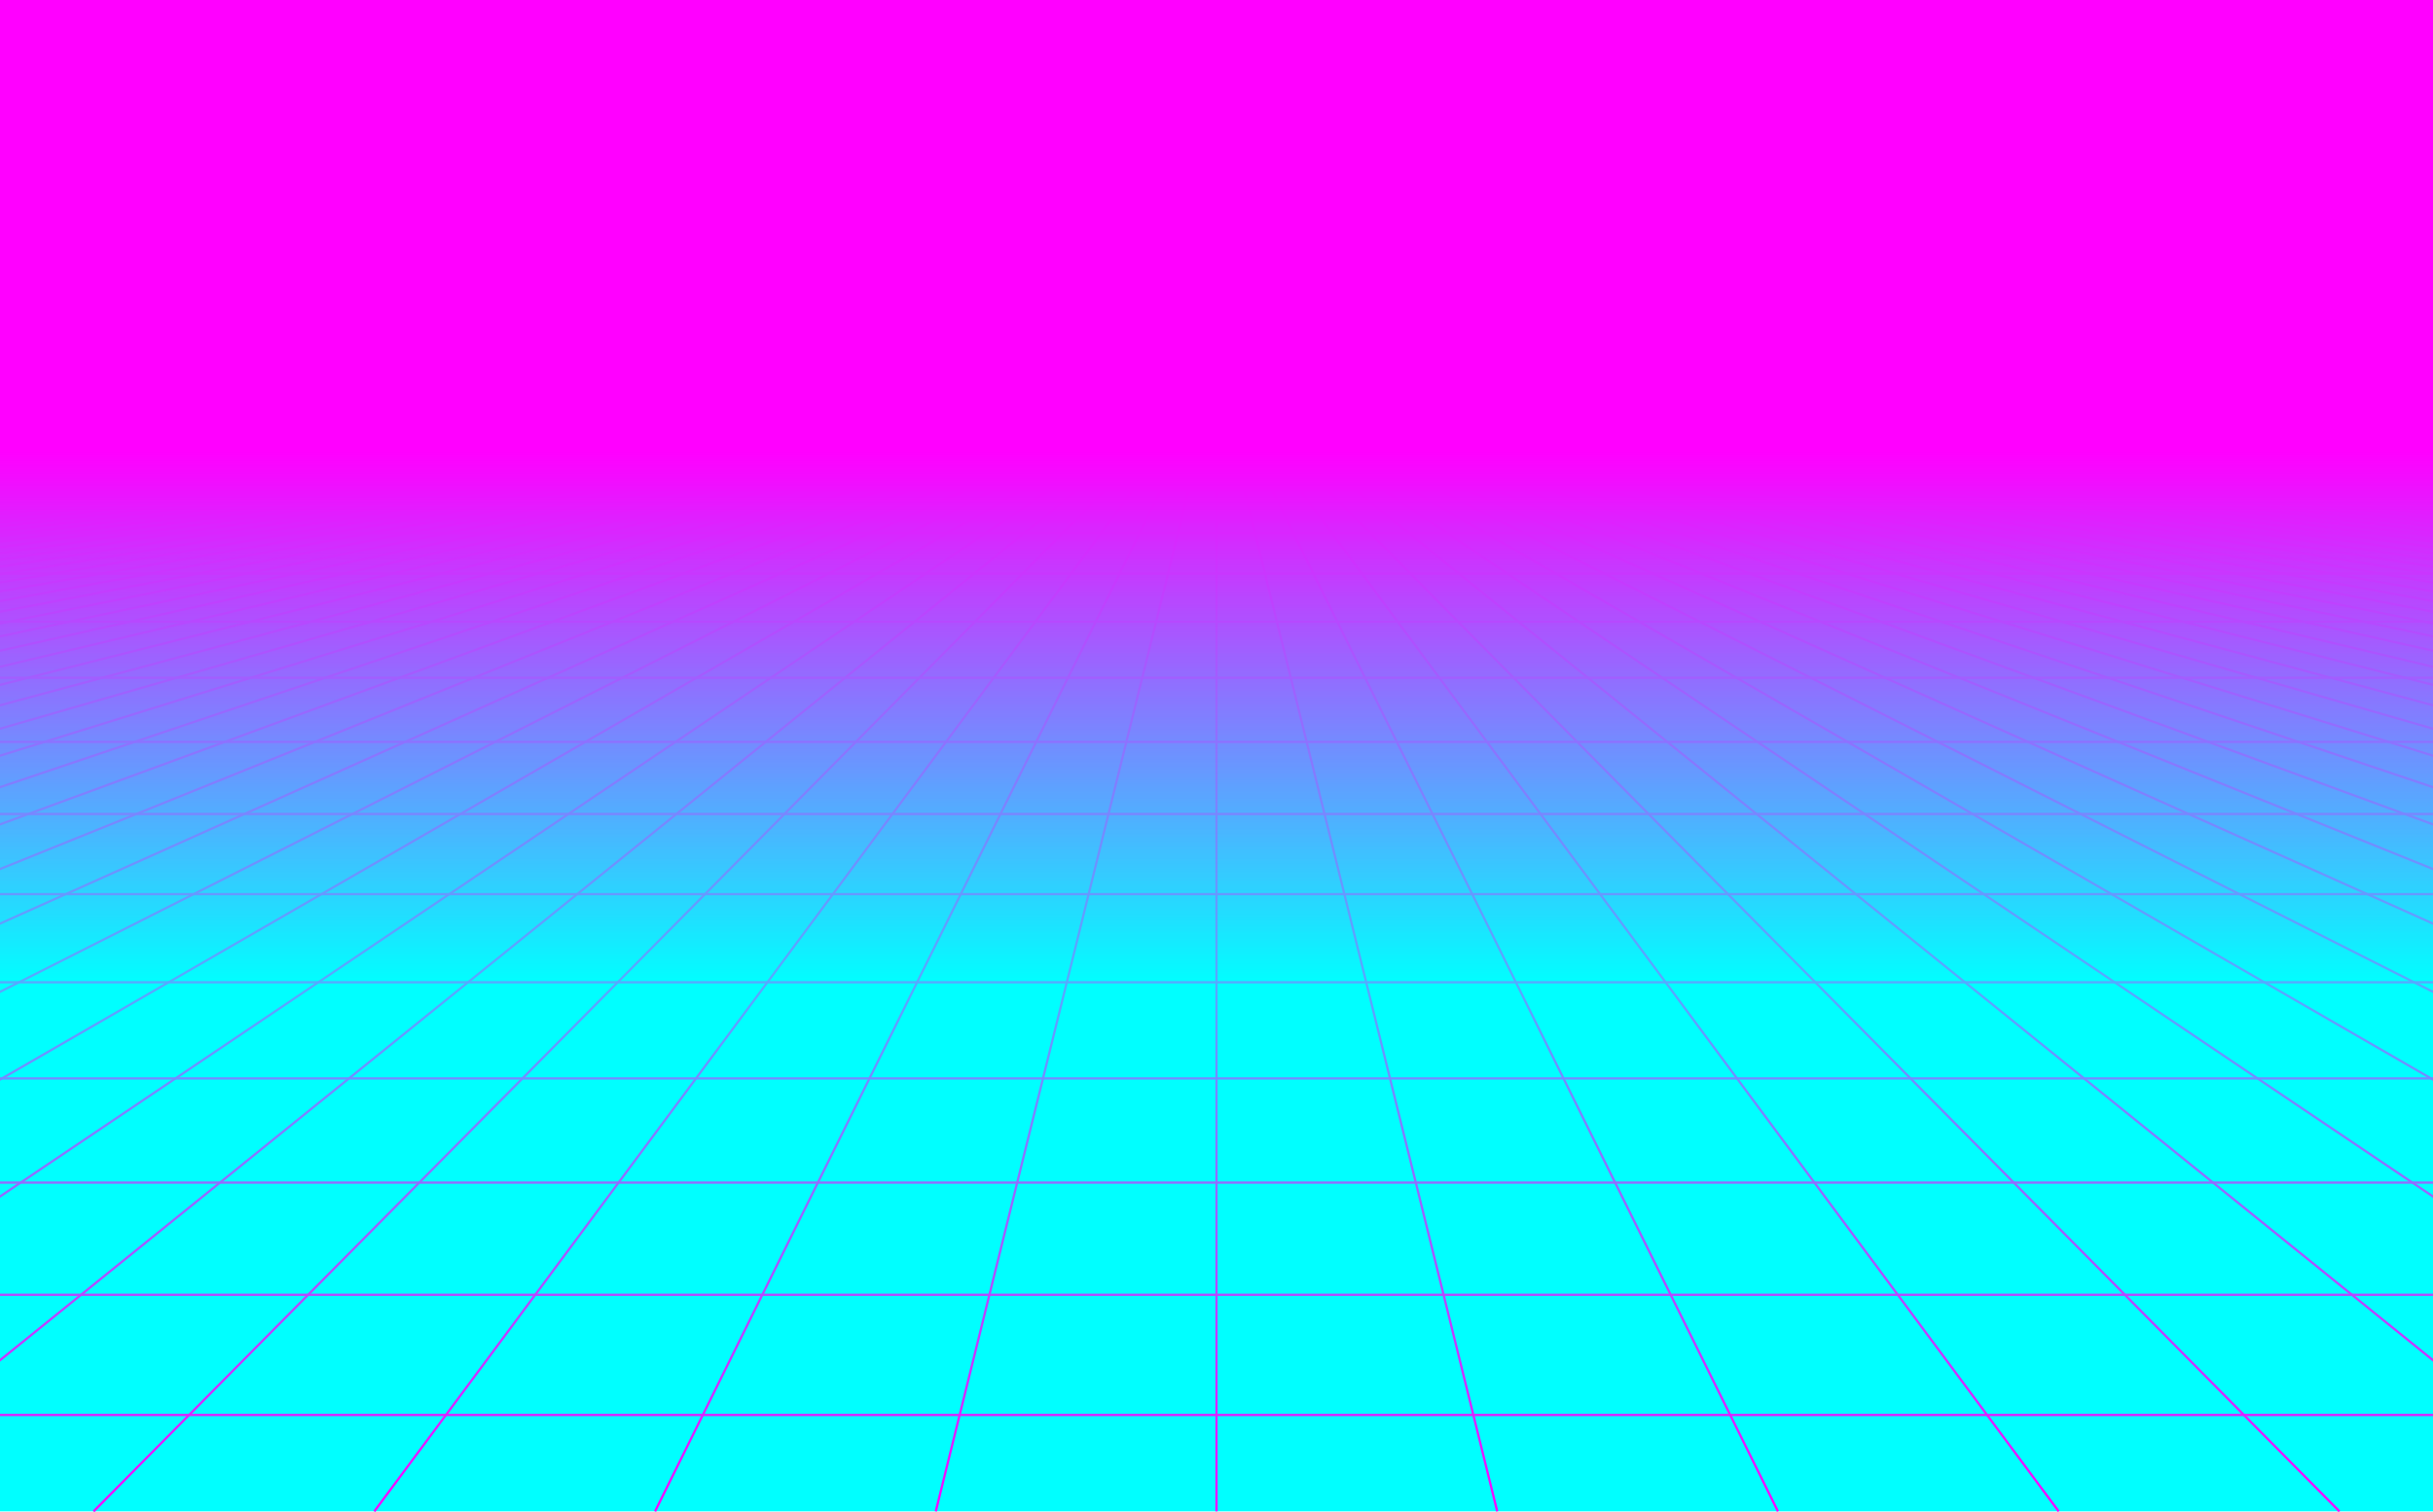
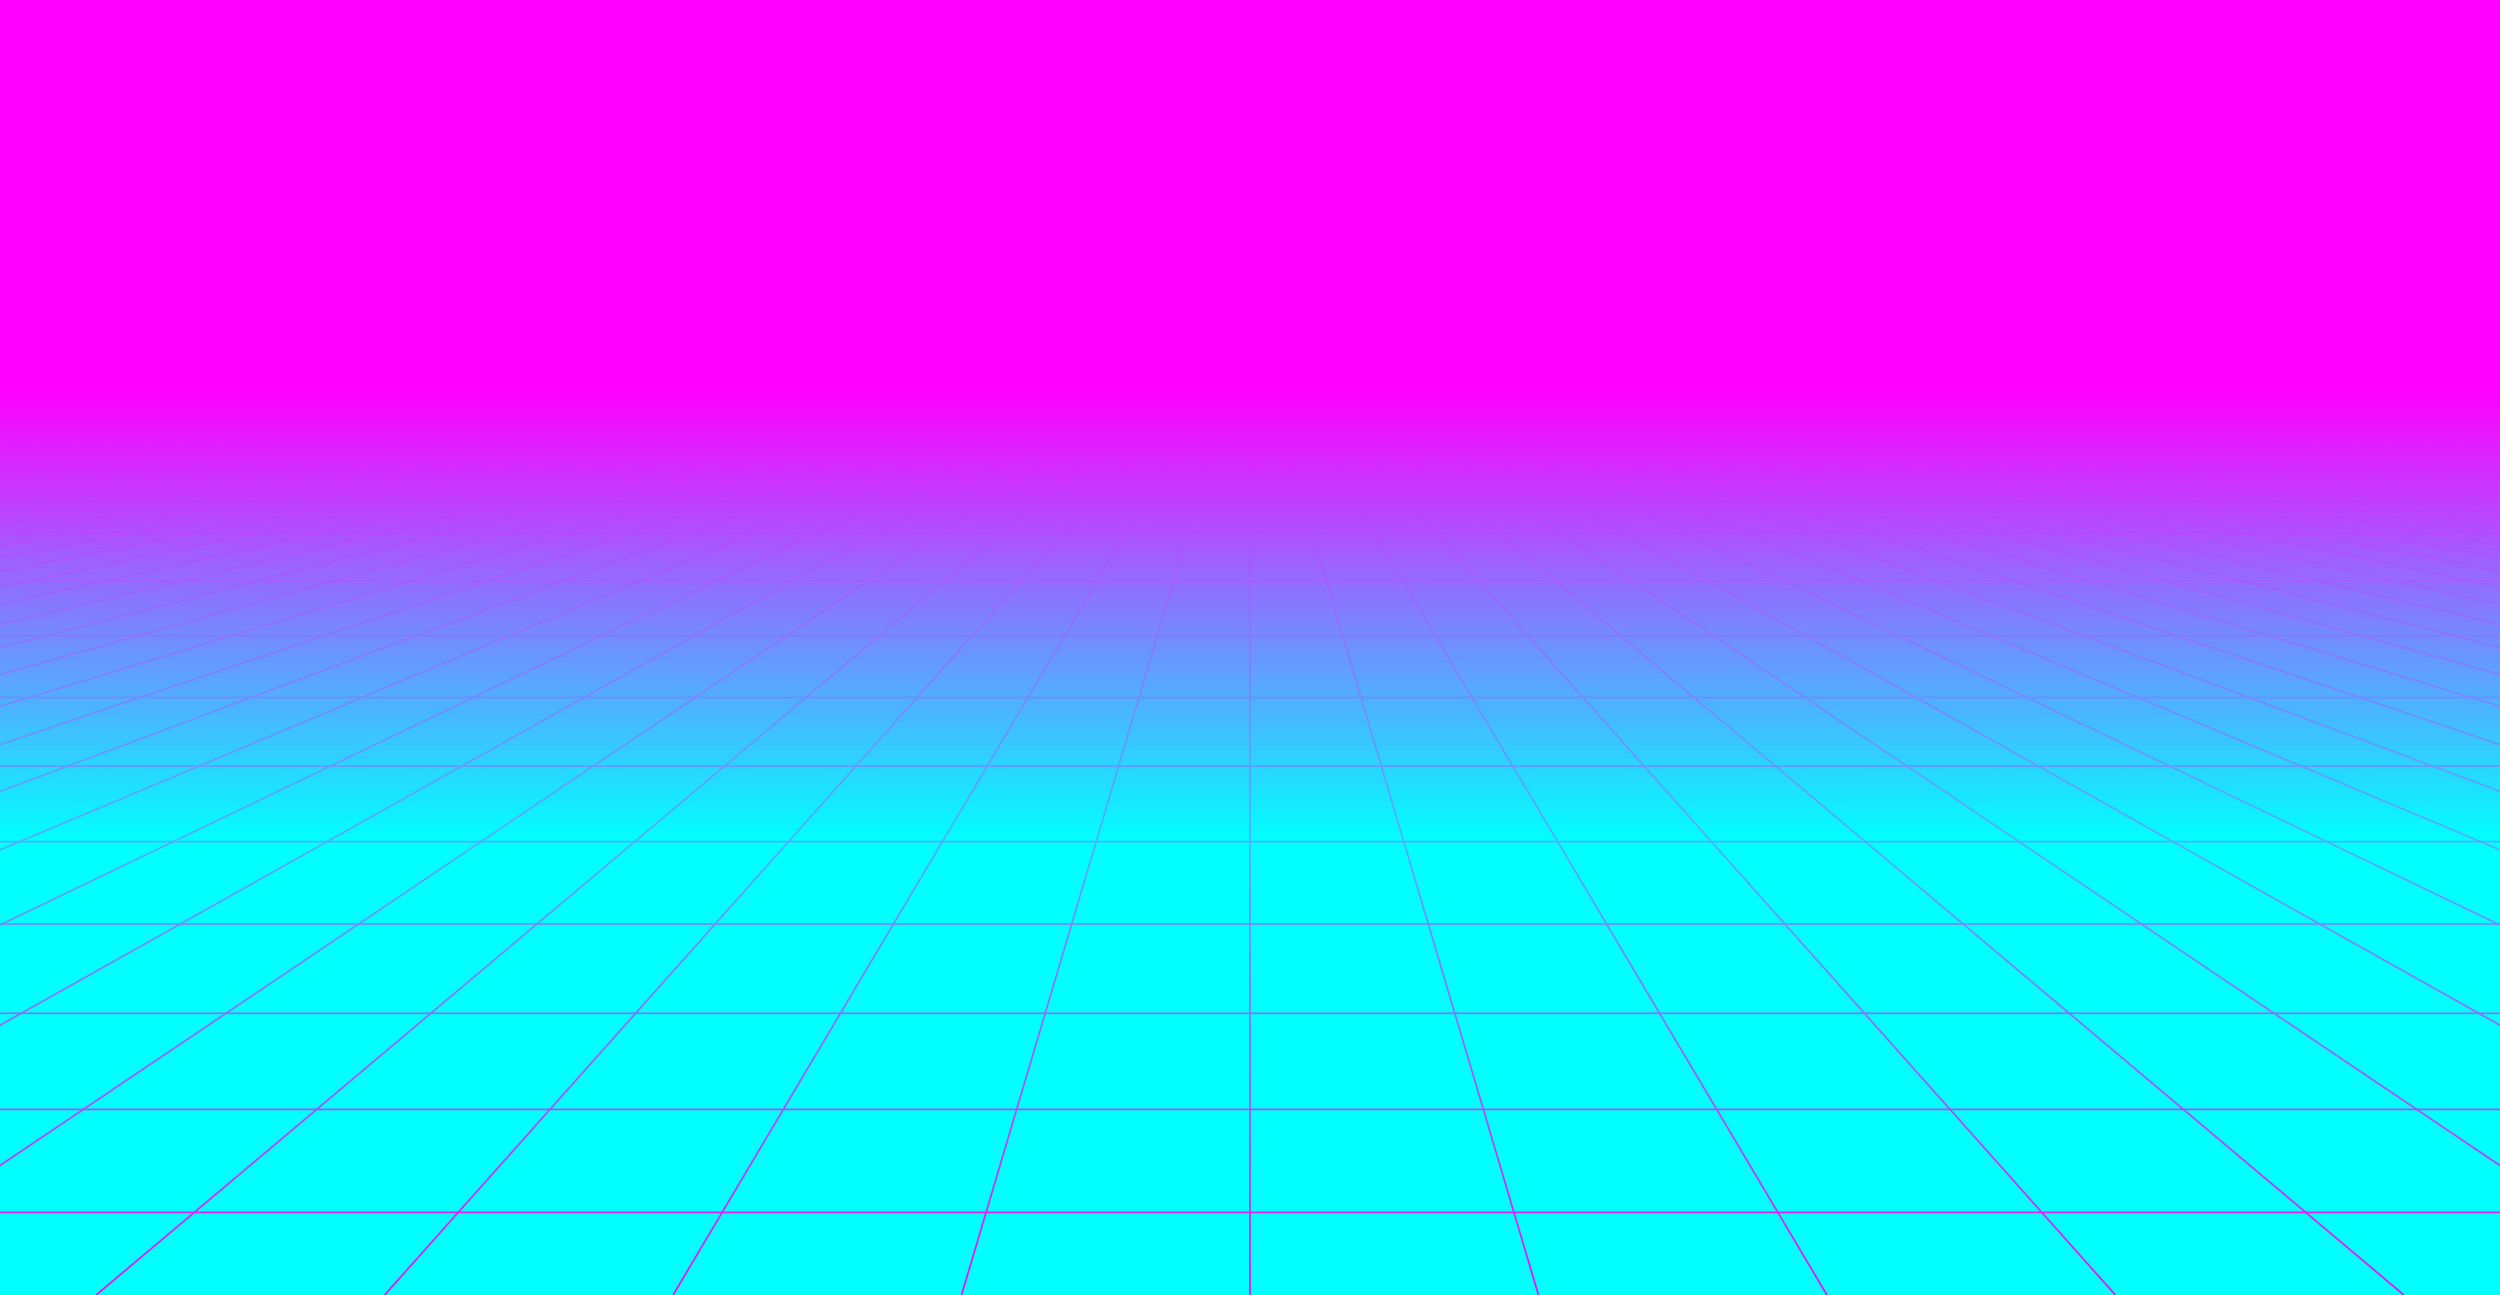
- <svg xmlns="http://www.w3.org/2000/svg" style="margin: auto; background: rgb(255, 255, 255); display: block; z-index: 1; position: relative; shape-rendering: auto;" width="2155" height="1339" preserveAspectRatio="xMidYMid" viewBox="0 0 2155 1339">
-   <g transform="translate(1077.5,669.5) scale(1,1) translate(-1077.5,-669.5)">
+ <svg xmlns="http://www.w3.org/2000/svg" style="margin: auto; background: rgb(255, 255, 255); display: block; z-index: 1; position: relative; shape-rendering: auto;" width="3000" height="1554" preserveAspectRatio="xMidYMid" viewBox="0 0 3000 1554">
+   <g transform="translate(1500,777) scale(1,1) translate(-1500,-777)">
    <defs>
-       <linearGradient id="lg-0.98882785743975" x1="0" x2="0" y1="0" y2="1">
+       <linearGradient id="lg-0.603016485236813" x1="0" x2="0" y1="0" y2="1">
        <stop stop-color="#ff00ff" offset="0.3" />
        <stop stop-color="#00ffff" offset="0.65" />
        <stop stop-color="#00ffff" offset="1" />
      </linearGradient>
-       <linearGradient id="fg-lg-0.98882785743975" x1="0" x2="0" y1="0" y2="1">
+       <linearGradient id="fg-lg-0.603016485236813" x1="0" x2="0" y1="0" y2="1">
        <stop stop-color="#ff00ff" stop-opacity="1" offset="0.3" />
        <stop stop-color="#00ffff" stop-opacity="0.66" offset="0.65" />
        <stop stop-color="#00ffff" stop-opacity="0" offset="1" />
      </linearGradient>
      <style type="text/css">
  path { fill: none; stroke: #ff00ff; stroke-width: 2px }
</style>
    </defs>
-     <rect x="0" y="0" width="2155" height="1339" fill="url(#lg-0.98882785743975)" />
-     <path d="M0 401.7 L-15085 1339" />
-     <path d="M16.577 401.7 L-14836.346 1339" />
-     <path d="M33.154 401.7 L-14587.692 1339" />
-     <path d="M49.731 401.7 L-14339.038 1339" />
-     <path d="M66.308 401.7 L-14090.385 1339" />
-     <path d="M82.885 401.7 L-13841.731 1339" />
-     <path d="M99.462 401.7 L-13593.077 1339" />
-     <path d="M116.038 401.7 L-13344.423 1339" />
-     <path d="M132.615 401.7 L-13095.769 1339" />
-     <path d="M149.192 401.7 L-12847.115 1339" />
-     <path d="M165.769 401.7 L-12598.462 1339" />
-     <path d="M182.346 401.7 L-12349.808 1339" />
-     <path d="M198.923 401.7 L-12101.154 1339" />
-     <path d="M215.5 401.7 L-11852.5 1339" />
-     <path d="M232.077 401.7 L-11603.846 1339" />
-     <path d="M248.654 401.7 L-11355.192 1339" />
-     <path d="M265.231 401.7 L-11106.538 1339" />
-     <path d="M281.808 401.7 L-10857.885 1339" />
-     <path d="M298.385 401.7 L-10609.231 1339" />
-     <path d="M314.962 401.7 L-10360.577 1339" />
-     <path d="M331.538 401.7 L-10111.923 1339" />
-     <path d="M348.115 401.7 L-9863.269 1339" />
-     <path d="M364.692 401.7 L-9614.615 1339" />
-     <path d="M381.269 401.7 L-9365.962 1339" />
-     <path d="M397.846 401.7 L-9117.308 1339" />
-     <path d="M414.423 401.7 L-8868.654 1339" />
-     <path d="M431 401.7 L-8620 1339" />
-     <path d="M447.577 401.7 L-8371.346 1339" />
-     <path d="M464.154 401.7 L-8122.692 1339" />
-     <path d="M480.731 401.7 L-7874.038 1339" />
-     <path d="M497.308 401.7 L-7625.385 1339" />
-     <path d="M513.885 401.7 L-7376.731 1339" />
-     <path d="M530.462 401.7 L-7128.077 1339" />
-     <path d="M547.038 401.7 L-6879.423 1339" />
-     <path d="M563.615 401.7 L-6630.769 1339" />
-     <path d="M580.192 401.7 L-6382.115 1339" />
-     <path d="M596.769 401.7 L-6133.462 1339" />
-     <path d="M613.346 401.7 L-5884.808 1339" />
-     <path d="M629.923 401.7 L-5636.154 1339" />
-     <path d="M646.5 401.7 L-5387.5 1339" />
-     <path d="M663.077 401.7 L-5138.846 1339" />
-     <path d="M679.654 401.7 L-4890.192 1339" />
-     <path d="M696.231 401.7 L-4641.538 1339" />
-     <path d="M712.808 401.7 L-4392.885 1339" />
-     <path d="M729.385 401.7 L-4144.231 1339" />
-     <path d="M745.962 401.7 L-3895.577 1339" />
-     <path d="M762.538 401.7 L-3646.923 1339" />
-     <path d="M779.115 401.7 L-3398.269 1339" />
-     <path d="M795.692 401.7 L-3149.615 1339" />
-     <path d="M812.269 401.7 L-2900.962 1339" />
-     <path d="M828.846 401.7 L-2652.308 1339" />
-     <path d="M845.423 401.7 L-2403.654 1339" />
-     <path d="M862 401.7 L-2155 1339" />
-     <path d="M878.577 401.7 L-1906.346 1339" />
-     <path d="M895.154 401.7 L-1657.692 1339" />
-     <path d="M911.731 401.7 L-1409.038 1339" />
-     <path d="M928.308 401.7 L-1160.385 1339" />
-     <path d="M944.885 401.7 L-911.731 1339" />
-     <path d="M961.462 401.7 L-663.077 1339" />
-     <path d="M978.038 401.7 L-414.423 1339" />
-     <path d="M994.615 401.7 L-165.769 1339" />
-     <path d="M1011.192 401.7 L82.885 1339" />
-     <path d="M1027.769 401.7 L331.538 1339" />
-     <path d="M1044.346 401.7 L580.192 1339" />
-     <path d="M1060.923 401.7 L828.846 1339" />
-     <path d="M1077.5 401.7 L1077.5 1339" />
-     <path d="M1094.077 401.7 L1326.154 1339" />
-     <path d="M1110.654 401.7 L1574.808 1339" />
-     <path d="M1127.231 401.7 L1823.462 1339" />
-     <path d="M1143.808 401.7 L2072.115 1339" />
-     <path d="M1160.385 401.7 L2320.769 1339" />
-     <path d="M1176.962 401.7 L2569.423 1339" />
-     <path d="M1193.538 401.7 L2818.077 1339" />
-     <path d="M1210.115 401.7 L3066.731 1339" />
-     <path d="M1226.692 401.7 L3315.385 1339" />
-     <path d="M1243.269 401.7 L3564.038 1339" />
-     <path d="M1259.846 401.7 L3812.692 1339" />
-     <path d="M1276.423 401.7 L4061.346 1339" />
-     <path d="M1293 401.7 L4310 1339" />
-     <path d="M1309.577 401.7 L4558.654 1339" />
-     <path d="M1326.154 401.7 L4807.308 1339" />
-     <path d="M1342.731 401.7 L5055.962 1339" />
-     <path d="M1359.308 401.7 L5304.615 1339" />
-     <path d="M1375.885 401.7 L5553.269 1339" />
-     <path d="M1392.462 401.7 L5801.923 1339" />
-     <path d="M1409.038 401.7 L6050.577 1339" />
-     <path d="M1425.615 401.7 L6299.231 1339" />
-     <path d="M1442.192 401.7 L6547.885 1339" />
-     <path d="M1458.769 401.7 L6796.538 1339" />
-     <path d="M1475.346 401.7 L7045.192 1339" />
-     <path d="M1491.923 401.7 L7293.846 1339" />
-     <path d="M1508.5 401.7 L7542.5 1339" />
-     <path d="M1525.077 401.7 L7791.154 1339" />
-     <path d="M1541.654 401.7 L8039.808 1339" />
-     <path d="M1558.231 401.7 L8288.462 1339" />
-     <path d="M1574.808 401.7 L8537.115 1339" />
-     <path d="M1591.385 401.7 L8785.769 1339" />
-     <path d="M1607.962 401.7 L9034.423 1339" />
-     <path d="M1624.538 401.7 L9283.077 1339" />
-     <path d="M1641.115 401.7 L9531.731 1339" />
-     <path d="M1657.692 401.7 L9780.385 1339" />
-     <path d="M1674.269 401.7 L10029.038 1339" />
-     <path d="M1690.846 401.7 L10277.692 1339" />
-     <path d="M1707.423 401.7 L10526.346 1339" />
-     <path d="M1724 401.7 L10775 1339" />
-     <path d="M1740.577 401.7 L11023.654 1339" />
-     <path d="M1757.154 401.7 L11272.308 1339" />
-     <path d="M1773.731 401.7 L11520.962 1339" />
-     <path d="M1790.308 401.7 L11769.615 1339" />
-     <path d="M1806.885 401.7 L12018.269 1339" />
-     <path d="M1823.462 401.7 L12266.923 1339" />
-     <path d="M1840.038 401.7 L12515.577 1339" />
-     <path d="M1856.615 401.7 L12764.231 1339" />
-     <path d="M1873.192 401.7 L13012.885 1339" />
-     <path d="M1889.769 401.7 L13261.538 1339" />
-     <path d="M1906.346 401.7 L13510.192 1339" />
-     <path d="M1922.923 401.7 L13758.846 1339" />
-     <path d="M1939.5 401.7 L14007.5 1339" />
-     <path d="M1956.077 401.7 L14256.154 1339" />
-     <path d="M1972.654 401.7 L14504.808 1339" />
-     <path d="M1989.231 401.7 L14753.462 1339" />
-     <path d="M2005.808 401.7 L15002.115 1339" />
-     <path d="M2022.385 401.7 L15250.769 1339" />
-     <path d="M2038.962 401.7 L15499.423 1339" />
-     <path d="M2055.538 401.7 L15748.077 1339" />
-     <path d="M2072.115 401.7 L15996.731 1339" />
-     <path d="M2088.692 401.7 L16245.385 1339" />
-     <path d="M2105.269 401.7 L16494.038 1339" />
-     <path d="M2121.846 401.7 L16742.692 1339" />
-     <path d="M2138.423 401.7 L16991.346 1339" />
-     <path d="M2155 401.7 L17240 1339" />
-     <g>
-       <path d="M0 401.7 L2155 401.7" />
-       <animateTransform attributeName="transform" type="translate" repeatCount="indefinite" calcMode="linear" keyTimes="0;1" values="0 0;0 7.099" begin="0s" dur="0.833s" />
-     </g>
-     <g>
-       <path d="M0 408.799 L2155 408.799" />
-       <animateTransform attributeName="transform" type="translate" repeatCount="indefinite" calcMode="linear" keyTimes="0;1" values="0 0;0 14.198" begin="0s" dur="0.833s" />
-     </g>
-     <g>
-       <path d="M0 422.997 L2155 422.997" />
-       <animateTransform attributeName="transform" type="translate" repeatCount="indefinite" calcMode="linear" keyTimes="0;1" values="0 0;0 21.297" begin="0s" dur="0.833s" />
-     </g>
-     <g>
-       <path d="M0 444.294 L2155 444.294" />
-       <animateTransform attributeName="transform" type="translate" repeatCount="indefinite" calcMode="linear" keyTimes="0;1" values="0 0;0 28.396" begin="0s" dur="0.833s" />
-     </g>
-     <g>
-       <path d="M0 472.691 L2155 472.691" />
-       <animateTransform attributeName="transform" type="translate" repeatCount="indefinite" calcMode="linear" keyTimes="0;1" values="0 0;0 35.495" begin="0s" dur="0.833s" />
-     </g>
-     <g>
-       <path d="M0 508.186 L2155 508.186" />
-       <animateTransform attributeName="transform" type="translate" repeatCount="indefinite" calcMode="linear" keyTimes="0;1" values="0 0;0 42.594" begin="0s" dur="0.833s" />
-     </g>
-     <g>
-       <path d="M0 550.781 L2155 550.781" />
-       <animateTransform attributeName="transform" type="translate" repeatCount="indefinite" calcMode="linear" keyTimes="0;1" values="0 0;0 49.694" begin="0s" dur="0.833s" />
-     </g>
-     <g>
-       <path d="M0 600.474 L2155 600.474" />
-       <animateTransform attributeName="transform" type="translate" repeatCount="indefinite" calcMode="linear" keyTimes="0;1" values="0 0;0 56.793" begin="0s" dur="0.833s" />
-     </g>
-     <g>
-       <path d="M0 657.267 L2155 657.267" />
-       <animateTransform attributeName="transform" type="translate" repeatCount="indefinite" calcMode="linear" keyTimes="0;1" values="0 0;0 63.892" begin="0s" dur="0.833s" />
-     </g>
-     <g>
-       <path d="M0 721.158 L2155 721.158" />
-       <animateTransform attributeName="transform" type="translate" repeatCount="indefinite" calcMode="linear" keyTimes="0;1" values="0 0;0 70.991" begin="0s" dur="0.833s" />
-     </g>
-     <g>
-       <path d="M0 792.149 L2155 792.149" />
-       <animateTransform attributeName="transform" type="translate" repeatCount="indefinite" calcMode="linear" keyTimes="0;1" values="0 0;0 78.09" begin="0s" dur="0.833s" />
-     </g>
-     <g>
-       <path d="M0 870.239 L2155 870.239" />
-       <animateTransform attributeName="transform" type="translate" repeatCount="indefinite" calcMode="linear" keyTimes="0;1" values="0 0;0 85.189" begin="0s" dur="0.833s" />
-     </g>
-     <g>
-       <path d="M0 955.428 L2155 955.428" />
-       <animateTransform attributeName="transform" type="translate" repeatCount="indefinite" calcMode="linear" keyTimes="0;1" values="0 0;0 92.288" begin="0s" dur="0.833s" />
-     </g>
-     <g>
-       <path d="M0 1047.716 L2155 1047.716" />
-       <animateTransform attributeName="transform" type="translate" repeatCount="indefinite" calcMode="linear" keyTimes="0;1" values="0 0;0 99.387" begin="0s" dur="0.833s" />
-     </g>
-     <g>
-       <path d="M0 1147.103 L2155 1147.103" />
-       <animateTransform attributeName="transform" type="translate" repeatCount="indefinite" calcMode="linear" keyTimes="0;1" values="0 0;0 106.486" begin="0s" dur="0.833s" />
-     </g>
-     <g>
-       <path d="M0 1253.589 L2155 1253.589" />
-       <animateTransform attributeName="transform" type="translate" repeatCount="indefinite" calcMode="linear" keyTimes="0;1" values="0 0;0 113.585" begin="0s" dur="0.833s" />
-     </g>
-     <g>
-       <path d="M0 1367.174 L2155 1367.174" />
-       <animateTransform attributeName="transform" type="translate" repeatCount="indefinite" calcMode="linear" keyTimes="0;1" values="0 0;0 120.684" begin="0s" dur="0.833s" />
-     </g>
-     <rect x="0" y="0" width="2155" height="1339" fill="url(#fg-lg-0.98882785743975)" />
+     <rect x="0" y="0" width="3000" height="1554" fill="url(#lg-0.603016485236813)" />
+     <path d="M0 466.2 L-21000 1554" />
+     <path d="M23.077 466.2 L-20653.846 1554" />
+     <path d="M46.154 466.2 L-20307.692 1554" />
+     <path d="M69.231 466.2 L-19961.538 1554" />
+     <path d="M92.308 466.2 L-19615.385 1554" />
+     <path d="M115.385 466.2 L-19269.231 1554" />
+     <path d="M138.462 466.2 L-18923.077 1554" />
+     <path d="M161.538 466.2 L-18576.923 1554" />
+     <path d="M184.615 466.2 L-18230.769 1554" />
+     <path d="M207.692 466.2 L-17884.615 1554" />
+     <path d="M230.769 466.2 L-17538.462 1554" />
+     <path d="M253.846 466.2 L-17192.308 1554" />
+     <path d="M276.923 466.2 L-16846.154 1554" />
+     <path d="M300 466.2 L-16500 1554" />
+     <path d="M323.077 466.2 L-16153.846 1554" />
+     <path d="M346.154 466.2 L-15807.692 1554" />
+     <path d="M369.231 466.2 L-15461.538 1554" />
+     <path d="M392.308 466.2 L-15115.385 1554" />
+     <path d="M415.385 466.2 L-14769.231 1554" />
+     <path d="M438.462 466.2 L-14423.077 1554" />
+     <path d="M461.538 466.2 L-14076.923 1554" />
+     <path d="M484.615 466.2 L-13730.769 1554" />
+     <path d="M507.692 466.2 L-13384.615 1554" />
+     <path d="M530.769 466.2 L-13038.462 1554" />
+     <path d="M553.846 466.2 L-12692.308 1554" />
+     <path d="M576.923 466.2 L-12346.154 1554" />
+     <path d="M600 466.2 L-12000 1554" />
+     <path d="M623.077 466.2 L-11653.846 1554" />
+     <path d="M646.154 466.2 L-11307.692 1554" />
+     <path d="M669.231 466.2 L-10961.538 1554" />
+     <path d="M692.308 466.2 L-10615.385 1554" />
+     <path d="M715.385 466.2 L-10269.231 1554" />
+     <path d="M738.462 466.2 L-9923.077 1554" />
+     <path d="M761.538 466.2 L-9576.923 1554" />
+     <path d="M784.615 466.2 L-9230.769 1554" />
+     <path d="M807.692 466.2 L-8884.615 1554" />
+     <path d="M830.769 466.2 L-8538.462 1554" />
+     <path d="M853.846 466.2 L-8192.308 1554" />
+     <path d="M876.923 466.2 L-7846.154 1554" />
+     <path d="M900 466.2 L-7500 1554" />
+     <path d="M923.077 466.2 L-7153.846 1554" />
+     <path d="M946.154 466.2 L-6807.692 1554" />
+     <path d="M969.231 466.2 L-6461.538 1554" />
+     <path d="M992.308 466.2 L-6115.385 1554" />
+     <path d="M1015.385 466.2 L-5769.231 1554" />
+     <path d="M1038.462 466.2 L-5423.077 1554" />
+     <path d="M1061.538 466.2 L-5076.923 1554" />
+     <path d="M1084.615 466.2 L-4730.769 1554" />
+     <path d="M1107.692 466.2 L-4384.615 1554" />
+     <path d="M1130.769 466.2 L-4038.462 1554" />
+     <path d="M1153.846 466.2 L-3692.308 1554" />
+     <path d="M1176.923 466.2 L-3346.154 1554" />
+     <path d="M1200 466.2 L-3000 1554" />
+     <path d="M1223.077 466.2 L-2653.846 1554" />
+     <path d="M1246.154 466.2 L-2307.692 1554" />
+     <path d="M1269.231 466.2 L-1961.538 1554" />
+     <path d="M1292.308 466.2 L-1615.385 1554" />
+     <path d="M1315.385 466.2 L-1269.231 1554" />
+     <path d="M1338.462 466.2 L-923.077 1554" />
+     <path d="M1361.538 466.2 L-576.923 1554" />
+     <path d="M1384.615 466.2 L-230.769 1554" />
+     <path d="M1407.692 466.2 L115.385 1554" />
+     <path d="M1430.769 466.2 L461.538 1554" />
+     <path d="M1453.846 466.2 L807.692 1554" />
+     <path d="M1476.923 466.2 L1153.846 1554" />
+     <path d="M1500 466.2 L1500 1554" />
+     <path d="M1523.077 466.2 L1846.154 1554" />
+     <path d="M1546.154 466.2 L2192.308 1554" />
+     <path d="M1569.231 466.2 L2538.462 1554" />
+     <path d="M1592.308 466.2 L2884.615 1554" />
+     <path d="M1615.385 466.2 L3230.769 1554" />
+     <path d="M1638.462 466.2 L3576.923 1554" />
+     <path d="M1661.538 466.2 L3923.077 1554" />
+     <path d="M1684.615 466.2 L4269.231 1554" />
+     <path d="M1707.692 466.2 L4615.385 1554" />
+     <path d="M1730.769 466.2 L4961.538 1554" />
+     <path d="M1753.846 466.2 L5307.692 1554" />
+     <path d="M1776.923 466.2 L5653.846 1554" />
+     <path d="M1800 466.2 L6000 1554" />
+     <path d="M1823.077 466.2 L6346.154 1554" />
+     <path d="M1846.154 466.2 L6692.308 1554" />
+     <path d="M1869.231 466.2 L7038.462 1554" />
+     <path d="M1892.308 466.2 L7384.615 1554" />
+     <path d="M1915.385 466.2 L7730.769 1554" />
+     <path d="M1938.462 466.2 L8076.923 1554" />
+     <path d="M1961.538 466.2 L8423.077 1554" />
+     <path d="M1984.615 466.2 L8769.231 1554" />
+     <path d="M2007.692 466.2 L9115.385 1554" />
+     <path d="M2030.769 466.2 L9461.538 1554" />
+     <path d="M2053.846 466.2 L9807.692 1554" />
+     <path d="M2076.923 466.2 L10153.846 1554" />
+     <path d="M2100 466.2 L10500 1554" />
+     <path d="M2123.077 466.2 L10846.154 1554" />
+     <path d="M2146.154 466.2 L11192.308 1554" />
+     <path d="M2169.231 466.2 L11538.462 1554" />
+     <path d="M2192.308 466.2 L11884.615 1554" />
+     <path d="M2215.385 466.2 L12230.769 1554" />
+     <path d="M2238.462 466.2 L12576.923 1554" />
+     <path d="M2261.538 466.2 L12923.077 1554" />
+     <path d="M2284.615 466.2 L13269.231 1554" />
+     <path d="M2307.692 466.2 L13615.385 1554" />
+     <path d="M2330.769 466.2 L13961.538 1554" />
+     <path d="M2353.846 466.2 L14307.692 1554" />
+     <path d="M2376.923 466.2 L14653.846 1554" />
+     <path d="M2400 466.2 L15000 1554" />
+     <path d="M2423.077 466.2 L15346.154 1554" />
+     <path d="M2446.154 466.2 L15692.308 1554" />
+     <path d="M2469.231 466.2 L16038.462 1554" />
+     <path d="M2492.308 466.2 L16384.615 1554" />
+     <path d="M2515.385 466.2 L16730.769 1554" />
+     <path d="M2538.462 466.2 L17076.923 1554" />
+     <path d="M2561.538 466.2 L17423.077 1554" />
+     <path d="M2584.615 466.2 L17769.231 1554" />
+     <path d="M2607.692 466.2 L18115.385 1554" />
+     <path d="M2630.769 466.2 L18461.538 1554" />
+     <path d="M2653.846 466.2 L18807.692 1554" />
+     <path d="M2676.923 466.2 L19153.846 1554" />
+     <path d="M2700 466.2 L19500 1554" />
+     <path d="M2723.077 466.2 L19846.154 1554" />
+     <path d="M2746.154 466.2 L20192.308 1554" />
+     <path d="M2769.231 466.2 L20538.462 1554" />
+     <path d="M2792.308 466.2 L20884.615 1554" />
+     <path d="M2815.385 466.2 L21230.769 1554" />
+     <path d="M2838.462 466.2 L21576.923 1554" />
+     <path d="M2861.538 466.2 L21923.077 1554" />
+     <path d="M2884.615 466.2 L22269.231 1554" />
+     <path d="M2907.692 466.2 L22615.385 1554" />
+     <path d="M2930.769 466.2 L22961.538 1554" />
+     <path d="M2953.846 466.2 L23307.692 1554" />
+     <path d="M2976.923 466.2 L23653.846 1554" />
+     <path d="M3000 466.2 L24000 1554" />
+     <g>
+       <path d="M0 466.2 L3000 466.2" />
+       <animateTransform attributeName="transform" type="translate" repeatCount="indefinite" calcMode="linear" keyTimes="0;1" values="0 0;0 8.239" begin="0s" dur="0.833s" />
+     </g>
+     <g>
+       <path d="M0 474.439 L3000 474.439" />
+       <animateTransform attributeName="transform" type="translate" repeatCount="indefinite" calcMode="linear" keyTimes="0;1" values="0 0;0 16.478" begin="0s" dur="0.833s" />
+     </g>
+     <g>
+       <path d="M0 490.917 L3000 490.917" />
+       <animateTransform attributeName="transform" type="translate" repeatCount="indefinite" calcMode="linear" keyTimes="0;1" values="0 0;0 24.717" begin="0s" dur="0.833s" />
+     </g>
+     <g>
+       <path d="M0 515.634 L3000 515.634" />
+       <animateTransform attributeName="transform" type="translate" repeatCount="indefinite" calcMode="linear" keyTimes="0;1" values="0 0;0 32.956" begin="0s" dur="0.833s" />
+     </g>
+     <g>
+       <path d="M0 548.59 L3000 548.59" />
+       <animateTransform attributeName="transform" type="translate" repeatCount="indefinite" calcMode="linear" keyTimes="0;1" values="0 0;0 41.195" begin="0s" dur="0.833s" />
+     </g>
+     <g>
+       <path d="M0 589.784 L3000 589.784" />
+       <animateTransform attributeName="transform" type="translate" repeatCount="indefinite" calcMode="linear" keyTimes="0;1" values="0 0;0 49.434" begin="0s" dur="0.833s" />
+     </g>
+     <g>
+       <path d="M0 639.218 L3000 639.218" />
+       <animateTransform attributeName="transform" type="translate" repeatCount="indefinite" calcMode="linear" keyTimes="0;1" values="0 0;0 57.673" begin="0s" dur="0.833s" />
+     </g>
+     <g>
+       <path d="M0 696.891 L3000 696.891" />
+       <animateTransform attributeName="transform" type="translate" repeatCount="indefinite" calcMode="linear" keyTimes="0;1" values="0 0;0 65.912" begin="0s" dur="0.833s" />
+     </g>
+     <g>
+       <path d="M0 762.803 L3000 762.803" />
+       <animateTransform attributeName="transform" type="translate" repeatCount="indefinite" calcMode="linear" keyTimes="0;1" values="0 0;0 74.151" begin="0s" dur="0.833s" />
+     </g>
+     <g>
+       <path d="M0 836.953 L3000 836.953" />
+       <animateTransform attributeName="transform" type="translate" repeatCount="indefinite" calcMode="linear" keyTimes="0;1" values="0 0;0 82.39" begin="0s" dur="0.833s" />
+     </g>
+     <g>
+       <path d="M0 919.343 L3000 919.343" />
+       <animateTransform attributeName="transform" type="translate" repeatCount="indefinite" calcMode="linear" keyTimes="0;1" values="0 0;0 90.629" begin="0s" dur="0.833s" />
+     </g>
+     <g>
+       <path d="M0 1009.971 L3000 1009.971" />
+       <animateTransform attributeName="transform" type="translate" repeatCount="indefinite" calcMode="linear" keyTimes="0;1" values="0 0;0 98.868" begin="0s" dur="0.833s" />
+     </g>
+     <g>
+       <path d="M0 1108.839 L3000 1108.839" />
+       <animateTransform attributeName="transform" type="translate" repeatCount="indefinite" calcMode="linear" keyTimes="0;1" values="0 0;0 107.106" begin="0s" dur="0.833s" />
+     </g>
+     <g>
+       <path d="M0 1215.945 L3000 1215.945" />
+       <animateTransform attributeName="transform" type="translate" repeatCount="indefinite" calcMode="linear" keyTimes="0;1" values="0 0;0 115.345" begin="0s" dur="0.833s" />
+     </g>
+     <g>
+       <path d="M0 1331.291 L3000 1331.291" />
+       <animateTransform attributeName="transform" type="translate" repeatCount="indefinite" calcMode="linear" keyTimes="0;1" values="0 0;0 123.584" begin="0s" dur="0.833s" />
+     </g>
+     <g>
+       <path d="M0 1454.875 L3000 1454.875" />
+       <animateTransform attributeName="transform" type="translate" repeatCount="indefinite" calcMode="linear" keyTimes="0;1" values="0 0;0 131.823" begin="0s" dur="0.833s" />
+     </g>
+     <g>
+       <path d="M0 1586.698 L3000 1586.698" />
+       <animateTransform attributeName="transform" type="translate" repeatCount="indefinite" calcMode="linear" keyTimes="0;1" values="0 0;0 140.062" begin="0s" dur="0.833s" />
+     </g>
+     <rect x="0" y="0" width="3000" height="1554" fill="url(#fg-lg-0.603016485236813)" />
  </g>
</svg>
